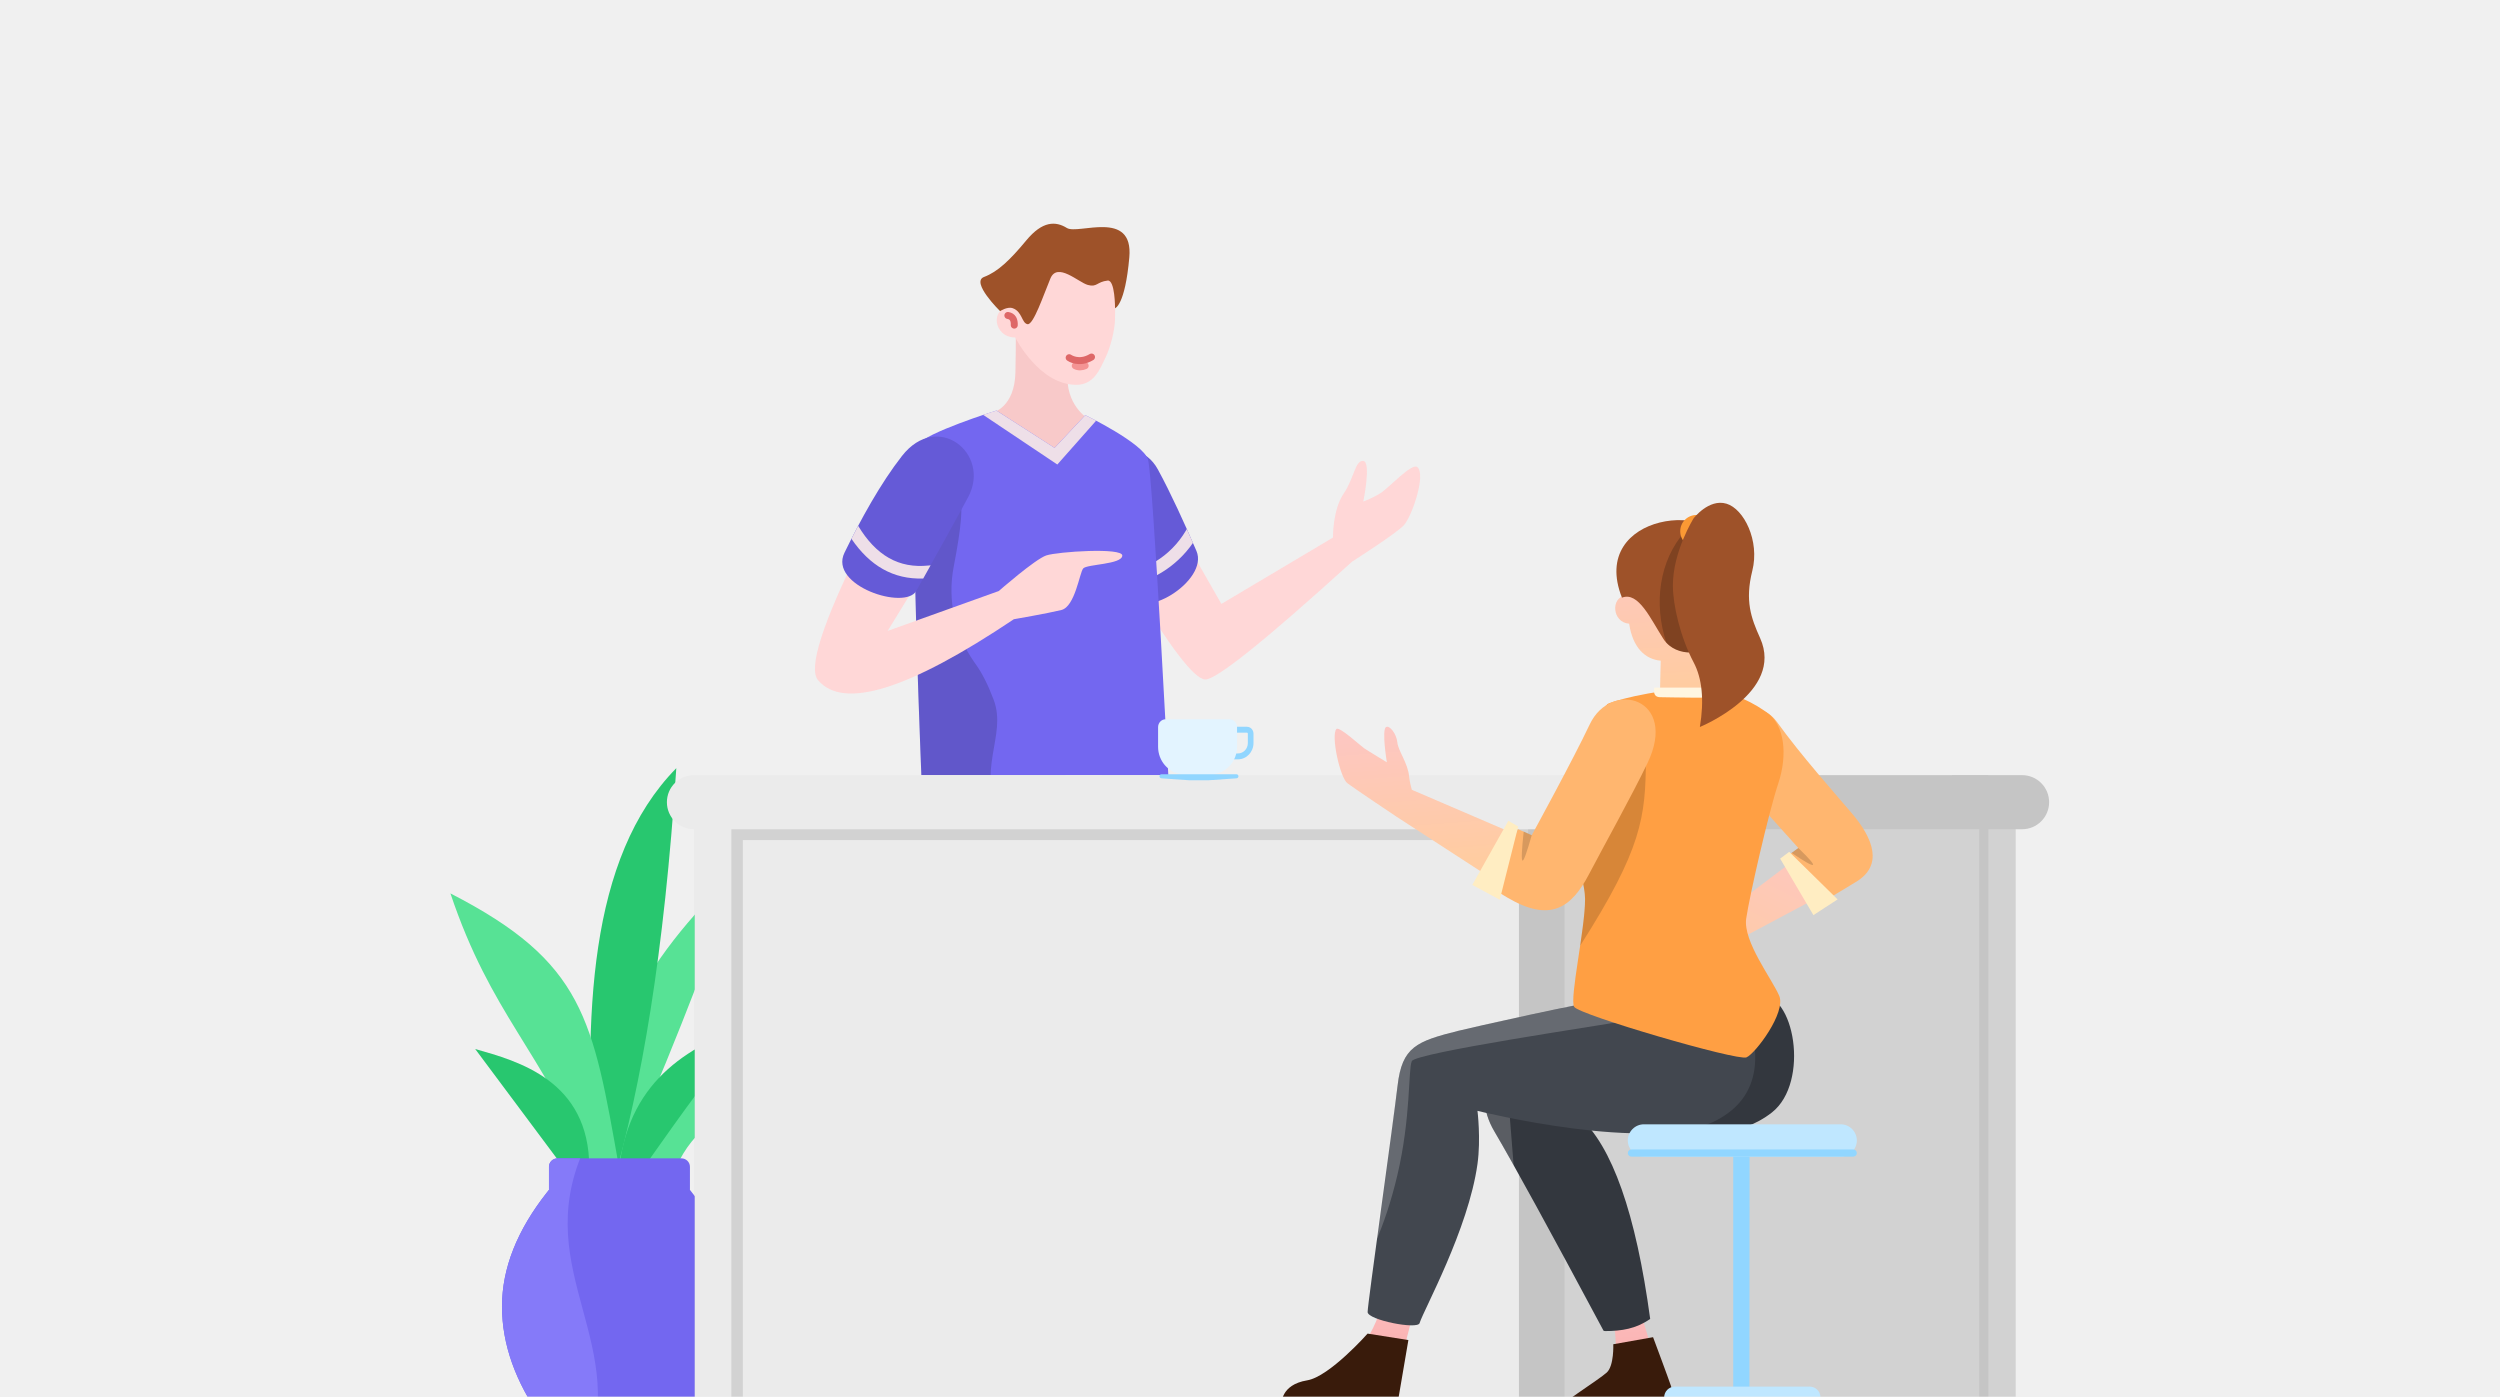
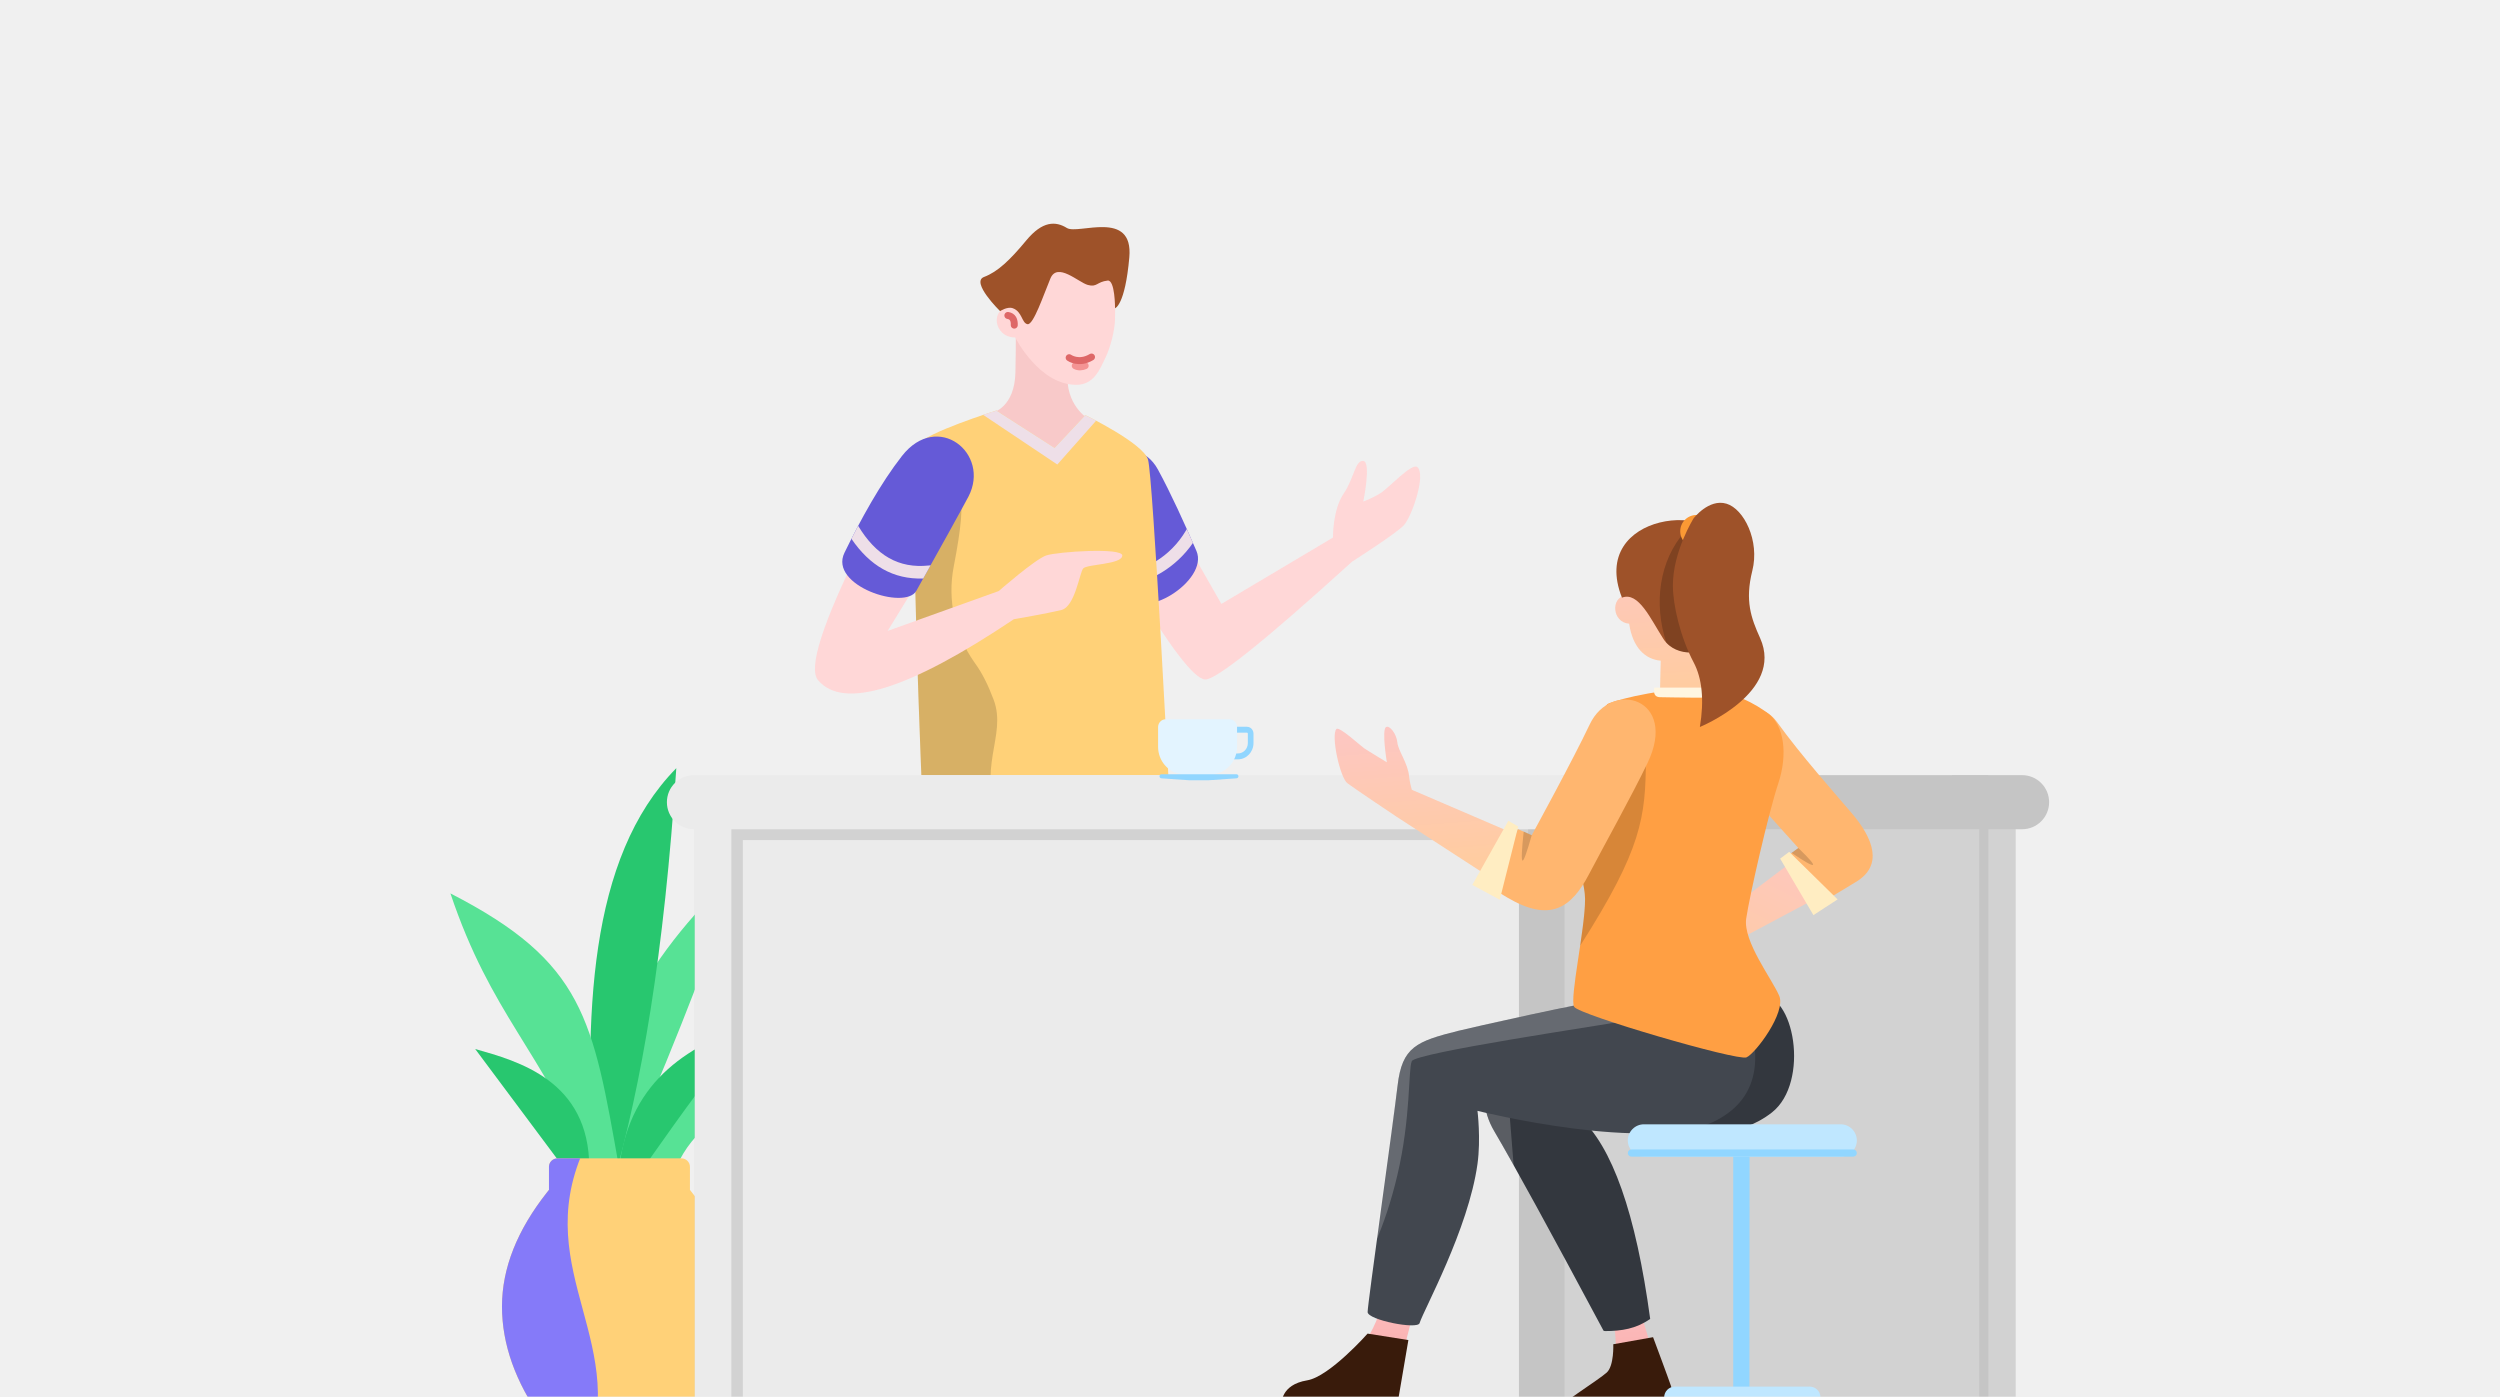
<svg xmlns="http://www.w3.org/2000/svg" xmlns:xlink="http://www.w3.org/1999/xlink" width="358px" height="200px" viewBox="0 0 358 200" version="1.1">
  <defs>
    <path d="M6,0 L352,0 C355.314,-6.08718376e-16 358,2.686 358,6 L358,200 L358,200 L0,200 L0,6 C-4.05812251e-16,2.686 2.686,6.08718376e-16 6,0 Z" id="path-1" />
    <path d="M7.952,0.064 L25.69,0.064 C26.366,0.064 26.914,0.603 26.914,1.268 L26.914,4.578 C31.399,10.144 33.642,15.71 33.642,21.277 C33.642,26.672 31.727,32.066 27.896,37.461 C27.668,37.784 27.293,37.976 26.894,37.976 L6.749,37.976 C6.349,37.976 5.975,37.784 5.746,37.461 C1.915,32.066 0,26.672 0,21.277 C0,15.815 2.159,10.354 6.477,4.893 L6.728,4.578 L6.728,1.268 C6.728,0.603 7.276,0.064 7.952,0.064 Z" id="path-3" />
    <linearGradient x1="37.551%" y1="102.348%" x2="37.551%" y2="13.407%" id="linearGradient-5">
      <stop stop-color="#752E73" offset="0%" />
      <stop stop-color="#222735" offset="100%" />
    </linearGradient>
    <linearGradient x1="49.141%" y1="69.518%" x2="51.897%" y2="4.78%" id="linearGradient-6">
      <stop stop-color="#752E73" offset="0%" />
      <stop stop-color="#222735" offset="100%" />
    </linearGradient>
    <linearGradient x1="46.146%" y1="-28.186%" x2="50%" y2="91.05%" id="linearGradient-7">
      <stop stop-color="#FDC6C6" offset="0%" />
      <stop stop-color="#FFCCA1" offset="100%" />
    </linearGradient>
    <linearGradient x1="46.571%" y1="-28.186%" x2="50%" y2="91.05%" id="linearGradient-8">
      <stop stop-color="#FDC6C6" offset="0%" />
      <stop stop-color="#FAB2B2" offset="100%" />
    </linearGradient>
    <linearGradient x1="45.662%" y1="-28.186%" x2="50%" y2="91.05%" id="linearGradient-9">
      <stop stop-color="#FDC6C6" offset="0%" />
      <stop stop-color="#FAB2B2" offset="100%" />
    </linearGradient>
    <linearGradient x1="44.189%" y1="-28.186%" x2="50%" y2="91.05%" id="linearGradient-10">
      <stop stop-color="#FDC6C6" offset="0%" />
      <stop stop-color="#FFCCA1" offset="100%" />
    </linearGradient>
    <linearGradient x1="42.314%" y1="-8.513%" x2="50%" y2="80.721%" id="linearGradient-11">
      <stop stop-color="#FDC6C6" offset="0%" />
      <stop stop-color="#FFCCA1" offset="100%" />
    </linearGradient>
  </defs>
  <g id="📝-Pages-New" stroke="none" stroke-width="1" fill="none" fill-rule="evenodd">
    <g id="Knowledge-Base" transform="translate(-670, -445)">
      <g id="Illustration" transform="translate(670, 445)">
        <mask id="mask-2" fill="white">
          <use xlink:href="#path-1" />
        </mask>
        <g id="Mask" />
        <g id="Coffe-Break" mask="url(#mask-2)">
          <g transform="translate(64, 32)">
            <g id="Group-79" transform="translate(0.5, 78)">
              <g id="Group-86">
                <path d="M23.979,58.234 C30.346,43.991 36.13,29.363 41.424,14.412 C29.228,25.78 19.744,39.63 21.095,58.234 L23.979,58.234 Z" id="Path-113" fill="#57E295" />
                <path d="M20.586,59.721 C19.079,35.435 19.718,12.88 32.347,0 C30.605,26.665 27.346,45.45 23.219,59.721 L20.586,59.721 Z" id="Rectangle" fill="#28C76F" />
                <path d="M20.007,57.192 C12.951,40.221 5.861,35.356 2.45563569e-14,17.935 C19.181,27.771 20.383,35.893 24.148,57.192 L20.007,57.192 Z" id="Path-112" fill="#57E295" />
                <path d="M16.209,57.192 L3.551,40.221 C9.665,41.944 19.883,44.735 19.883,57.192 L16.209,57.192 Z" id="Path-114" fill="#28C76F" />
                <path d="M28.048,57.192 L32.271,57.192 C34.954,51.651 38.735,47.837 47.884,52.461 C41.887,43.427 29.583,40.694 28.048,57.192 Z" id="Path-116" fill="#57E295" />
                <path d="M24.164,57.192 L27.675,57.192 C34.12,48.078 36.891,44.106 43.56,36.323 C34.774,39.62 25.756,44.106 24.164,57.192 Z" id="Path-117" fill="#28C76F" />
              </g>
              <g id="Group-85" transform="translate(7.384615, 55.8125)">
                <mask id="mask-4" fill="white">
                  <use xlink:href="#path-3" />
                </mask>
-                 <use id="Rectangle" fill="#7367F0" xlink:href="#path-3" />
+                 <use id="Rectangle" fill="#ffd178" xlink:href="#path-3" />
                <path d="M-4.282,-0.978 L11.622,-0.978 C4.008,16.458 19.027,26.784 11.622,44.155 L-4.282,44.155 L-4.282,-0.978 Z" id="Rectangle" fill="#857AF9" mask="url(#mask-4)" />
              </g>
            </g>
            <g id="Men4.4" transform="translate(52.5, 0)">
              <g id="LArm" transform="translate(39.53239, 32.45842)">
                <path d="M34.851,12.517 C34.851,12.517 34.789,8.585 36.36,6.26 C37.931,3.936 37.993,1.467 39.182,1.548 C40.371,1.628 39.193,7.367 39.193,7.367 C39.193,7.367 40.702,6.797 41.785,6.075 C42.869,5.353 46.155,1.794 46.923,2.424 C48.225,3.499 46.128,9.561 44.985,10.773 C43.84,11.985 37.58,15.972 37.58,15.972 C25.106,27.306 18.09,32.93 16.529,32.844 C14.969,32.757 11.469,28.182 6.03,19.117 L14.5,14.377 L18.87,22.02 L34.851,12.517 Z" id="Path" fill="#FFD7D7" />
                <path d="M0.935,10.367 C2.142,13.139 3.819,17 5.459,20.65 C7.31,24.768 17.13,18.686 15.299,14.44 C13.653,10.622 11.607,6.113 9.772,2.758 C6.415,-3.373 -2.972,1.401 0.935,10.367 Z" id="Path" fill="#655AD7" />
                <path d="M13.919,11.298 C14.22,11.969 14.514,12.635 14.799,13.286 C12.351,16.831 8.664,18.914 4.941,19.493 L4.179,17.779 L4.179,17.779 C7.749,17.375 11.548,15.338 13.795,11.513 L13.919,11.298 Z" id="Path" fill="#EEDFE8" />
              </g>
              <g id="Head" transform="translate(23.19555, 0)">
                <path d="M2.51,27.061 C2.51,27.061 5.606,26.341 5.713,21.317 C5.821,16.293 5.745,14.579 5.745,14.579 L13.084,14.457 C13.084,14.457 13.158,20.056 13.159,22.081 C13.162,26.49 16.468,28.196 16.468,28.196 C16.468,28.196 16.193,32.501 10.015,32.845 C5.191,33.115 2.51,27.061 2.51,27.061 Z" id="Path" fill="#F8C9C9" />
                <g id="Head1" transform="translate(0.3051, 0)">
                  <path d="M4.766,12.039 C1.725,11.923 2.221,16.333 5.381,16.327 C5.381,16.327 8.776,23.09 14.107,23.107 C16.675,23.116 17.514,20.85 18.284,19.26 C19.054,17.669 19.619,15.29 19.666,13.833 C19.716,12.28 19.722,7.177 19.722,7.177 L11.847,3.567 L4.648,7.171 L4.766,12.039 Z" id="Path" fill="#FFD7D7" />
                  <path d="M13.974,20.446 C14.454,20.645 14.987,20.527 15.385,20.297" id="Path" stroke="#F49494" stroke-linecap="round" transform="translate(14.67981, 20.42227) rotate(6) translate(-14.67981, -20.42227) " />
                  <path d="M0.912,7.661 C2.867,6.926 4.621,5.252 6.956,2.433 C9.29,-0.385 11.171,-0.348 12.78,0.649 C14.389,1.646 22.331,-2.081 21.718,4.851 C21.104,11.789 19.672,12.135 19.672,12.135 C19.672,12.135 19.686,8.054 18.616,8.177 C17.039,8.358 17.109,9.172 15.774,8.804 C14.439,8.436 11.416,5.487 10.42,7.871 C9.425,10.254 7.984,14.567 7.142,14.423 C6.3,14.274 6.394,12.615 5.024,12.135 C4.25,11.864 3.212,12.553 3.212,12.553 C3.212,12.553 -1.044,8.392 0.912,7.661 Z" id="Path" fill="#9E5229" />
                  <path d="M13.166,18.804 C13.166,18.804 14.24,20.132 16.281,19.541" id="Path" stroke="#DE6767" stroke-linecap="round" transform="translate(14.72367, 19.24829) rotate(-15) translate(-14.72367, -19.24829) " />
                  <path d="M5.072,14.632 C5.262,13.95 5.176,13.354 4.492,13.08" id="Path-8" stroke="#DE6767" stroke-linecap="round" transform="translate(4.82592, 13.85597) rotate(-13) translate(-4.82592, -13.85597) " />
                </g>
              </g>
              <g id="LLeg" transform="translate(27.37547, 68.80551)">
                <path d="M0,0 C0,0 5.19,56.278 5.351,60.191 C5.513,64.103 3.685,70.854 3.72,78.172 C3.756,85.49 3.745,102.601 4.388,109.221 C4.803,113.501 15.14,113.033 15.837,109.46 C16.972,103.636 20.649,64.913 20.7,57.924 C20.752,50.935 21.193,0.673 21.193,0.673 L0,0 Z" id="Path" fill="url(#linearGradient-5)" />
                <path d="M8.253,61.942 L8.265,62.082 C8.438,64.467 6.933,72.317 3.751,85.63 L3.72,78.172 L3.72,78.172 C3.685,70.985 5.448,64.344 5.358,60.403 L5.351,60.191 C5.297,58.872 4.672,51.607 3.866,42.552 L4.242,43.878 C6.449,51.733 7.786,57.755 8.253,61.942 Z" id="Path" fill-opacity="0.192" fill="#FFFFFF" />
                <ellipse id="Oval" fill-opacity="0.192" fill="#FFFFFF" transform="translate(17.34076, 60.86724) rotate(3) translate(-17.34076, -60.86724) " cx="17.341" cy="60.867" rx="2.549" ry="4.328" />
              </g>
              <g id="RLeg" transform="translate(7.802445, 68.52333)">
                <path d="M10.037,0.739 C10.037,0.739 6.427,39.354 6.476,46.749 C6.525,54.144 7.587,57.391 6.075,62.696 C4.564,68.001 3.182,103.97 3.274,108.797 C3.365,113.548 14.102,113.271 14.453,110.012 C15.125,103.778 21.595,66.25 22.372,59.968 C23.148,53.686 32.747,0.206 32.747,0.206 L10.037,0.739 Z" id="Path" fill="url(#linearGradient-6)" />
                <path d="M13.057,26.948 L12.375,29.399 C10.378,36.632 8.535,44.281 9.018,55.208 L9.041,55.707 C9.16,58.074 7.644,71.811 4.492,96.918 L4.192,98.682 C3.883,100.482 3.608,102.018 3.367,103.289 L3.435,101.066 C3.837,88.792 4.918,66.758 6.075,62.696 C7.587,57.391 6.525,54.144 6.476,46.749 C6.441,41.573 8.2,21.098 9.259,9.28 L10.037,0.739 L14.756,0.629 L14.768,1.944 C14.851,14.085 14.281,22.42 13.057,26.948 L13.057,26.948 Z" id="Path" fill-opacity="0.192" fill="#FFFFFF" />
                <ellipse id="Oval" fill-opacity="0.192" fill="#FFFFFF" transform="translate(18.20958, 60.51244) rotate(5) translate(-18.20958, -60.51244) " cx="18.21" cy="60.512" rx="2.913" ry="4.689" />
              </g>
              <g id="Body" transform="translate(14.0444, 26.79107)">
-                 <path d="M24.867,0.656 C24.867,0.656 33.142,4.662 33.85,7.012 C34.559,9.361 36.932,55.454 36.932,55.454 C25.256,60.793 13.47,61.259 1.561,56.369 C1.561,56.369 -0.547,7.123 0.819,4.948 C1.923,3.186 12.145,0 12.145,0 L20.468,5.345 L24.867,0.656 Z" id="Path" fill="#7367F0" />
+                 <path d="M24.867,0.656 C24.867,0.656 33.142,4.662 33.85,7.012 C34.559,9.361 36.932,55.454 36.932,55.454 C25.256,60.793 13.47,61.259 1.561,56.369 C1.561,56.369 -0.547,7.123 0.819,4.948 C1.923,3.186 12.145,0 12.145,0 L20.468,5.345 L24.867,0.656 Z" id="Path" fill="#ffd178" />
                <path d="M6.863,12.489 C7.399,13.435 7.123,16.711 6.033,22.319 C5.105,27.097 6.166,32.039 8.968,36.026 L9.125,36.246 C10.073,37.553 10.946,39.272 11.745,41.406 C13.723,46.685 9.103,51.078 12.743,59.405 C9.028,58.912 5.3,57.904 1.561,56.369 L1.338,50.873 C0.944,40.74 0.181,19.275 0.396,9.682 L0.88,9.772 C4.205,10.414 6.199,11.319 6.863,12.489 Z" id="Path" fill-opacity="0.16" fill="#000000" />
                <path d="M12.145,0 L20.468,5.345 L24.867,0.656 L25.496,0.97 C25.747,1.098 26.063,1.261 26.423,1.451 L20.865,7.728 L10.237,0.613 L11.034,0.35 C11.713,0.129 12.145,0 12.145,0 Z" id="Path" fill="#EEDFE8" />
              </g>
              <g id="RArm" transform="translate(0, 30.39757)">
                <path d="M26.528,22.236 C26.528,22.236 31.739,17.668 33.335,17.138 C34.93,16.608 44.273,15.971 44.214,17.169 C44.147,18.452 39.129,18.379 38.609,19.01 C38.089,19.641 37.45,24.472 35.485,24.956 C33.523,25.441 28.683,26.276 28.683,26.276 C13.598,36.383 4.25,39.291 0.641,34.997 C-0.799,33.285 1.296,26.772 6.924,15.456 L18.268,15.456 L10.613,27.949 L26.528,22.236 Z" id="Path" fill="#FFD7D7" />
                <path d="M12.665,2.894 C9.631,6.768 6.759,11.971 4.426,16.76 C2.138,21.458 13.117,25.054 14.716,22.211 C17.367,17.495 21.535,9.961 22.184,8.71 C25.391,2.53 17.751,-3.601 12.665,2.894 Z" id="Path" fill="#655AD7" />
                <path d="M16.517,18.58 L16.764,18.551 L15.706,20.445 L15.706,20.445 C11.435,20.594 8.059,18.627 5.423,14.755 C5.737,14.138 6.058,13.518 6.387,12.898 C8.945,17.131 12.188,19.045 16.517,18.58 L16.517,18.58 Z" id="Path" fill="#EEDFE8" />
              </g>
            </g>
            <g id="Group-26" transform="translate(31, 79)">
              <g id="Group-25" transform="translate(4.5, 0)">
                <polygon id="Rectangle" fill="#91D6FF" points="53.09 2.583 61.811 2.583 61.811 78.571 53.09 78.571" />
                <polygon id="Rectangle" fill="#E3F4FF" points="53.09 -2.427296e-13 58.323 -2.427296e-13 58.323 78.571 53.09 78.571" />
                <polygon id="Rectangle" fill="#D2D2D2" points="2.39646776e-14 2.583 43.171 2.583 43.171 17.176 8.721 17.176 8.721 102.656 0 102.656" />
                <polygon id="Rectangle" fill="#EBEBEB" points="9.80718986e-14 2.583 5.233 2.583 5.233 102.656 8.81955466e-14 102.656" />
              </g>
              <g id="Group-25" transform="translate(0.5, 0)">
                <polygon id="Rectangle" fill="#D2D2D2" points="184.451 2.583 193.148 2.583 193.148 102.656 184.451 102.656" />
                <polygon id="Rectangle" fill="#C5C5C5" points="184.02 -2.427296e-13 189.238 -2.427296e-13 189.238 102.656 184.02 102.656" />
                <polygon id="Rectangle" fill="#D2D2D2" points="123.317 2.583 187.933 2.583 187.933 102.318 132.014 102.656 123.317 102.656" />
                <polygon id="Rectangle" fill="#EBEBEB" points="10.871 -1.91433929e-13 124.622 -2.75266377e-13 124.622 102.783 10.871 102.783" />
                <polygon id="Rectangle" fill="#C5C5C5" points="122.013 2.583 127.231 2.583 127.231 102.783 122.013 102.783" />
                <polygon id="Rectangle" fill="#C5C5C5" points="123.317 2.583 128.535 2.583 128.535 102.656 123.317 102.656" />
                <path d="M128.951,0 L194.06,0 C196.2,6.21655142e-15 197.934,1.734 197.934,3.874 C197.934,6.014 196.2,7.748 194.06,7.748 L128.951,7.748 C126.812,7.748 125.077,6.014 125.077,3.874 C125.077,1.734 126.812,3.93032193e-16 128.951,0 Z" id="Rectangle" fill="#C5C5C5" />
                <polygon id="Rectangle" fill="#D2D2D2" points="9.566 1.55 123.317 1.55 123.317 9.298 9.566 9.298" />
                <path d="M3.874,0 L129.009,0 C131.149,1.32702242e-14 132.883,1.734 132.883,3.874 C132.883,6.014 131.149,7.748 129.009,7.748 L3.874,7.748 C1.734,7.748 2.62021462e-16,6.014 0,3.874 C-2.62021462e-16,1.734 1.734,-5.10570166e-17 3.874,0 Z" id="Rectangle" fill="#EBEBEB" />
              </g>
            </g>
            <g id="Cup" transform="translate(108.5, 75.5) scale(-1, 1) translate(-108.5, -75.5) translate(101.5, 71)">
              <path d="M3.637,1.073 L0.942,1.073 C0.422,1.073 0,1.514 0,2.057 L0,3.406 C0,4.694 1,5.739 2.233,5.739 L3.637,5.739 C3.86,5.739 4.041,5.55 4.041,5.317 C4.041,5.084 3.86,4.895 3.637,4.895 L2.233,4.895 C1.446,4.895 0.808,4.228 0.808,3.406 L0.808,2.057 C0.808,1.98 0.868,1.917 0.942,1.917 L3.637,1.917 C3.86,1.917 4.041,1.728 4.041,1.495 C4.041,1.262 3.86,1.073 3.637,1.073 Z" id="Path" fill="#91D6FF" />
              <path d="M12.585,0 C13.18,0 13.662,0.504 13.662,1.125 L13.662,3.938 C13.662,5.962 12.199,7.63 10.317,7.85 L10.316,8.438 L5.602,8.438 L5.602,7.838 C3.767,7.572 2.354,5.927 2.354,3.938 L2.354,1.125 C2.354,0.504 2.837,0 3.431,0 L12.585,0 Z" id="Path" fill="#E3F4FF" />
              <path d="M2.435,7.875 L13.18,7.875 C13.336,7.875 13.462,8.001 13.462,8.156 C13.462,8.315 13.339,8.446 13.181,8.457 L9.237,8.731 L9.237,8.731 L6.41,8.731 L2.434,8.457 C2.276,8.446 2.154,8.315 2.154,8.156 C2.154,8.001 2.28,7.875 2.435,7.875 Z" id="Rectangle" fill="#91D6FF" />
            </g>
            <g id="Wom3.8" transform="translate(118.5, 40)">
              <g id="RArm" transform="translate(54.04724, 29.00508)">
                <path d="M10.009,31.176 C10.009,31.176 4.468,36.149 4.85,36.691 C5.233,37.237 8.08,35.784 8.08,35.784 C8.08,35.784 4.75,41.974 5.521,42.398 C6.292,42.823 10.067,41.699 11.176,40.402 C12.286,39.105 13.805,33.282 13.805,33.282 L20.99,22.247 L15.134,19.669 L10.009,31.176 Z" id="Path" fill="url(#linearGradient-7)" transform="translate(12.91097, 31.07939) rotate(28.86647) translate(-12.91097, -31.07939) " />
                <path d="M10.257,8.268 C12.687,11.267 20.972,20.429 20.972,20.429 C20.972,20.429 20.427,20.835 19.336,21.647 L24.655,28.051 C26.919,26.674 28.428,25.761 29.181,25.314 C33.214,22.917 31.671,19.048 28.687,15.518 C26.396,12.806 21.414,7.25 17.908,2.373 C14.421,-2.48 5.542,2.448 10.257,8.268 Z" id="Path" fill="#FFB66F" />
                <path d="M20.972,20.429 C22.527,21.927 23.223,22.735 23.062,22.851 C22.9,22.967 21.882,22.39 20.009,21.12 L20.972,20.429 Z" id="Path-15" fill-opacity="0.16" fill="#000000" />
                <polygon id="Path-76" fill="#FFEDC2" points="19.666 20.977 26.598 27.789 23.132 30.041 18.37 21.949" />
              </g>
              <g id="LLeg" transform="translate(52.23785, 101.9409) scale(-1, 1) translate(-52.23785, -101.9409) translate(29.73785, 70.4409)">
                <path d="M24.653,41.222 L28.375,53.311 L22.119,53.594 C22.119,53.594 23.001,49.459 21.742,45.583 C20.732,42.471 19.908,40.918 19.908,40.918 L24.653,41.222 Z" id="Path" fill="url(#linearGradient-8)" transform="translate(24.14153, 47.25597) scale(-1, 1) translate(-24.14153, -47.25597) " />
                <path d="M26.571,50.085 C26.571,50.085 26.226,53.146 27.221,54.191 C28.217,55.235 33.607,59.211 34.029,59.966 C34.451,60.72 33.696,61.553 33.696,61.553 C33.696,61.553 27.874,62.061 25.255,60.466 C23.365,59.314 22.022,58.387 22.022,58.387 L21.311,59.905 L18.198,59.229 C18.198,59.229 17.402,56.687 17.905,55.485 C18.407,54.282 20.958,48.681 20.958,48.681 C20.958,48.681 22.829,49.149 26.571,50.085 Z" id="Path" fill="#391B0B" transform="translate(25.94766, 55.1555) rotate(-4) translate(-25.94766, -55.1555) " />
                <path d="M5.425,0.016 C10.131,0.479 33.311,6.045 38.084,7.034 C42.856,8.022 46.891,13.371 43.252,19.564 C40.527,24.198 35.312,33.717 27.609,48.121 C27.537,48.138 27.468,48.169 27.395,48.169 C25.045,48.169 22.949,47.845 20.932,46.427 C22.976,31.324 26.377,21.668 31.136,17.459 C31.136,17.459 12.703,24.142 3.484,16.851 C-1.954,12.55 0.239,-0.494 5.425,0.016 Z" id="Path" fill="#33373E" />
                <path d="M43.252,19.564 C42.513,20.821 41.563,22.495 40.487,24.422 L41.723,8.776 C44.5,11.041 45.886,15.081 43.252,19.564 Z" id="Combined-Shape" fill-opacity="0.192" fill="#FFFFFF" />
              </g>
              <g id="RLeg" transform="translate(34.54793, 100.3871) scale(-1, 1) translate(-34.54793, -100.3871) translate(0.047934, 68.88706)">
                <path d="M53.429,41.881 C53.429,41.881 51.356,51.101 48.658,52.088 C47.619,52.468 55.068,53.553 55.068,53.553 L57.327,44.707 L53.429,41.881 Z" id="Path" fill="url(#linearGradient-9)" transform="translate(52.94289, 47.71694) scale(-1, 1) translate(-52.94289, -47.71694) " />
                <path d="M50.697,49.644 L50.834,61.353 L54.286,61.355 L54.316,58.47 C54.316,58.47 55.405,61.16 57.069,61.315 C58.738,61.47 67.196,61.535 67.196,61.535 C67.196,61.535 67.814,58.833 64.113,57.608 C61.034,56.589 56.609,49.643 56.609,49.643 L50.697,49.644 Z" id="Path" fill="#391B0B" transform="translate(58.96594, 55.58881) rotate(-9) translate(-58.96594, -55.58881) " />
                <path d="M3.051,0.091 C-1.524,9.765 -0.597,16.263 5.832,19.585 C15.158,24.403 39.972,18.186 39.972,18.186 C39.972,18.186 39.473,22.208 39.972,25.795 C41.275,35.163 47.682,46.689 48.265,48.588 C48.559,49.545 55.705,48.131 55.705,46.997 C55.705,45.862 52.059,20.041 51.41,14.541 C50.764,9.041 48.726,8.242 42.773,6.739 C41.406,6.393 23.68,2.369 22.199,2.486 C13.712,3.158 7.329,2.36 3.051,0.091 Z" id="Path" fill="#42474F" />
                <path d="M22.199,2.486 C23.68,2.369 41.406,6.393 42.773,6.739 L43.75,6.989 C48.828,8.315 50.71,9.305 51.364,14.173 L51.54,15.571 C52.076,19.65 53.524,29.241 54.67,37.226 C53.377,34.291 52.307,31.035 51.46,27.457 C49.486,19.118 49.908,12.27 49.378,11.071 C48.847,9.872 22.919,6.044 18.463,5.254 C16.524,4.91 15.43,4.057 15.181,2.695 C17.335,2.756 19.674,2.686 22.199,2.486 Z" id="Path" fill-opacity="0.192" fill="#FFFFFF" />
              </g>
              <g id="Head" transform="translate(48.72965, 1.744522)">
                <path d="M1.48,11.573 C-0.558,11.796 -0.413,15.383 2.067,15.57 C2.574,19.027 4.382,20.675 6.586,20.865 L6.463,26.095 L16.213,26.089 C16.213,26.089 13.467,22.395 13.604,17.337 C13.741,12.279 13.512,7.528 13.512,7.528 L0.885,7.755 L1.48,11.573 Z" id="Path" fill="url(#linearGradient-10)" />
                <path d="M16.433,11.841 C14.06,10.902 12.307,14.947 10.491,17.759 C8.675,20.571 3.971,20.093 3.323,17.759 C0.868,12.647 -1.247,5.697 1.617,5.126 C2.02,-2.262 21.334,-0.518 16.433,11.841 Z" id="Path" fill="#9E5229" transform="translate(8.734338, 10.21501) scale(-1, 1) translate(-8.734338, -10.21501) " />
                <path d="M14.432,2.329 C15.26,3.033 15.788,3.967 15.852,5.126 C18.716,5.697 16.601,12.647 14.146,17.759 C13.543,19.93 9.433,20.495 7.4,18.302 C5.546,12.74 6.338,6.521 10.087,2.331 L10.087,2.331 Z" id="Combined-Shape" fill-opacity="0.199" fill="#000000" />
                <ellipse id="Oval" fill="#FB9934" cx="11.706" cy="2.331" rx="2.328" ry="2.331" />
              </g>
              <g id="Body" transform="translate(41.63287, 26.17953)">
                <path d="M25.254,2.673 C27.429,5.872 31.054,16.731 31.26,19.174 C31.492,21.992 28.475,26.481 28.425,30.56 C28.381,34.64 30.675,44.852 29.986,45.999 C29.302,47.147 6.588,53.781 5.309,53.236 C4.029,52.69 -0.388,46.811 0.621,44.422 C1.636,42.032 5.829,36.612 5.349,33.357 C4.875,30.101 2.12,18.085 0.752,13.995 C-0.61,9.905 -0.156,5.611 2.387,3.852 C3.645,2.981 7.002,0.507 12.98,0.518 C18.959,0.53 25.086,2.425 25.254,2.673 Z" id="Path" fill="#FF9F43" transform="translate(15.63632, 26.89262) scale(-1, 1) translate(-15.63632, -26.89262) " />
                <path d="M1.142,16.551 L11.565,9.041 L11.562,10.414 C11.524,18.883 10.992,23.37 2.145,37.251 L2.35,35.837 C2.638,33.783 2.862,31.86 2.848,30.56 C2.816,27.986 1.604,25.25 0.771,22.872 L1.142,16.551 Z" id="Path" fill-opacity="0.16" fill="#000000" />
                <path d="M12.769,0.284 C12.601,1.201 12.884,1.66 13.618,1.66 C14.72,1.66 22.107,1.904 23.108,1.469 C23.775,1.179 24.008,0.784 23.808,0.284 L12.769,0.284 Z" id="Path-68" fill="#FFF6E1" />
              </g>
              <g id="LArm" transform="translate(8.527888, 27.96918)">
                <path d="M9.009,17.018 C9.009,17.018 2.984,12.995 1.919,12.187 C0.858,11.382 -0.475,5.28 0.351,4.424 C0.75,4.01 3.764,6.797 4.302,7.17 C4.836,7.54 7.57,9.187 7.57,9.187 C7.57,9.187 6.796,4.517 7.462,4.14 C7.955,3.866 8.94,5.068 9.072,6.338 C9.204,7.609 10.574,9.266 10.751,11.194 C10.831,12.036 11.142,13.127 11.142,13.127 L27.861,20.311 L26.112,28.122 L9.009,17.018 Z" id="Path" fill="url(#linearGradient-11)" />
                <path d="M44.895,9.302 C42.586,14.101 38.665,21.117 36.511,25.231 C33.962,30.098 30.925,32.161 24.799,28.549 C24.321,28.267 23.566,27.812 22.532,27.184 L26.324,18.759 C27.651,19.346 28.315,19.639 28.315,19.639 C28.315,19.639 34.181,8.921 36.617,3.775 C39.716,-2.766 49.364,0.016 44.895,9.302 Z" id="Path" fill="#FFB66F" />
                <path d="M28.315,19.639 C27.6,22.159 27.158,23.368 26.989,23.269 C26.82,23.169 26.879,21.779 27.167,19.098 L28.315,19.639 Z" id="Path" fill-opacity="0.16" fill="#000000" />
                <polygon id="Path-75" fill="#FFEDC2" points="26.378 18.387 23.736 28.875 19.806 26.749 24.963 17.57" />
              </g>
              <path d="M67.21,2.22 C67.21,2.22 65.032,-0.621 62.517,0.125 C60.002,0.87 57.726,5.439 58.807,9.733 C59.882,14.028 58.995,16.478 57.691,19.373 C54.188,27.159 66.316,32.103 66.316,32.103 C65.685,28.257 65.983,25.172 67.21,22.85 C69.105,19.262 70.182,14.66 70.182,11.845 C70.182,6.948 67.21,2.22 67.21,2.22 Z" id="Path" fill="#9E5229" transform="translate(63.619, 16.05167) scale(-1, 1) translate(-63.619, -16.05167) " />
            </g>
            <g id="Cafe-Table" transform="translate(166.5, 129)">
              <polygon id="Path" fill="#91D6FF" points="17.699 1.801 17.699 52.702 20.007 52.658 20.041 2.774" />
              <path d="M4.918,0 L33.082,0 C34.361,2.82248679e-15 35.397,1.037 35.397,2.316 C35.397,3.594 34.361,4.631 33.082,4.631 L4.918,4.631 C3.639,4.631 2.603,3.594 2.603,2.316 C2.603,1.037 3.639,2.34918014e-16 4.918,0 Z" id="Rectangle" fill="#BFE7FF" />
              <path d="M3.117,3.602 L34.883,3.602 C35.167,3.602 35.397,3.832 35.397,4.117 C35.397,4.401 35.167,4.631 34.883,4.631 L3.117,4.631 C2.833,4.631 2.603,4.401 2.603,4.117 C2.603,3.832 2.833,3.602 3.117,3.602 Z" id="Rectangle" fill="#91D6FF" />
              <path d="M9.352,37.563 L28.648,37.563 C29.501,37.563 30.192,38.254 30.192,39.107 C30.192,39.959 29.501,40.65 28.648,40.65 L9.352,40.65 C8.499,40.65 7.808,39.959 7.808,39.107 C7.808,38.254 8.499,37.563 9.352,37.563 Z" id="Rectangle" fill="#BFE7FF" />
            </g>
          </g>
        </g>
      </g>
    </g>
  </g>
</svg>
